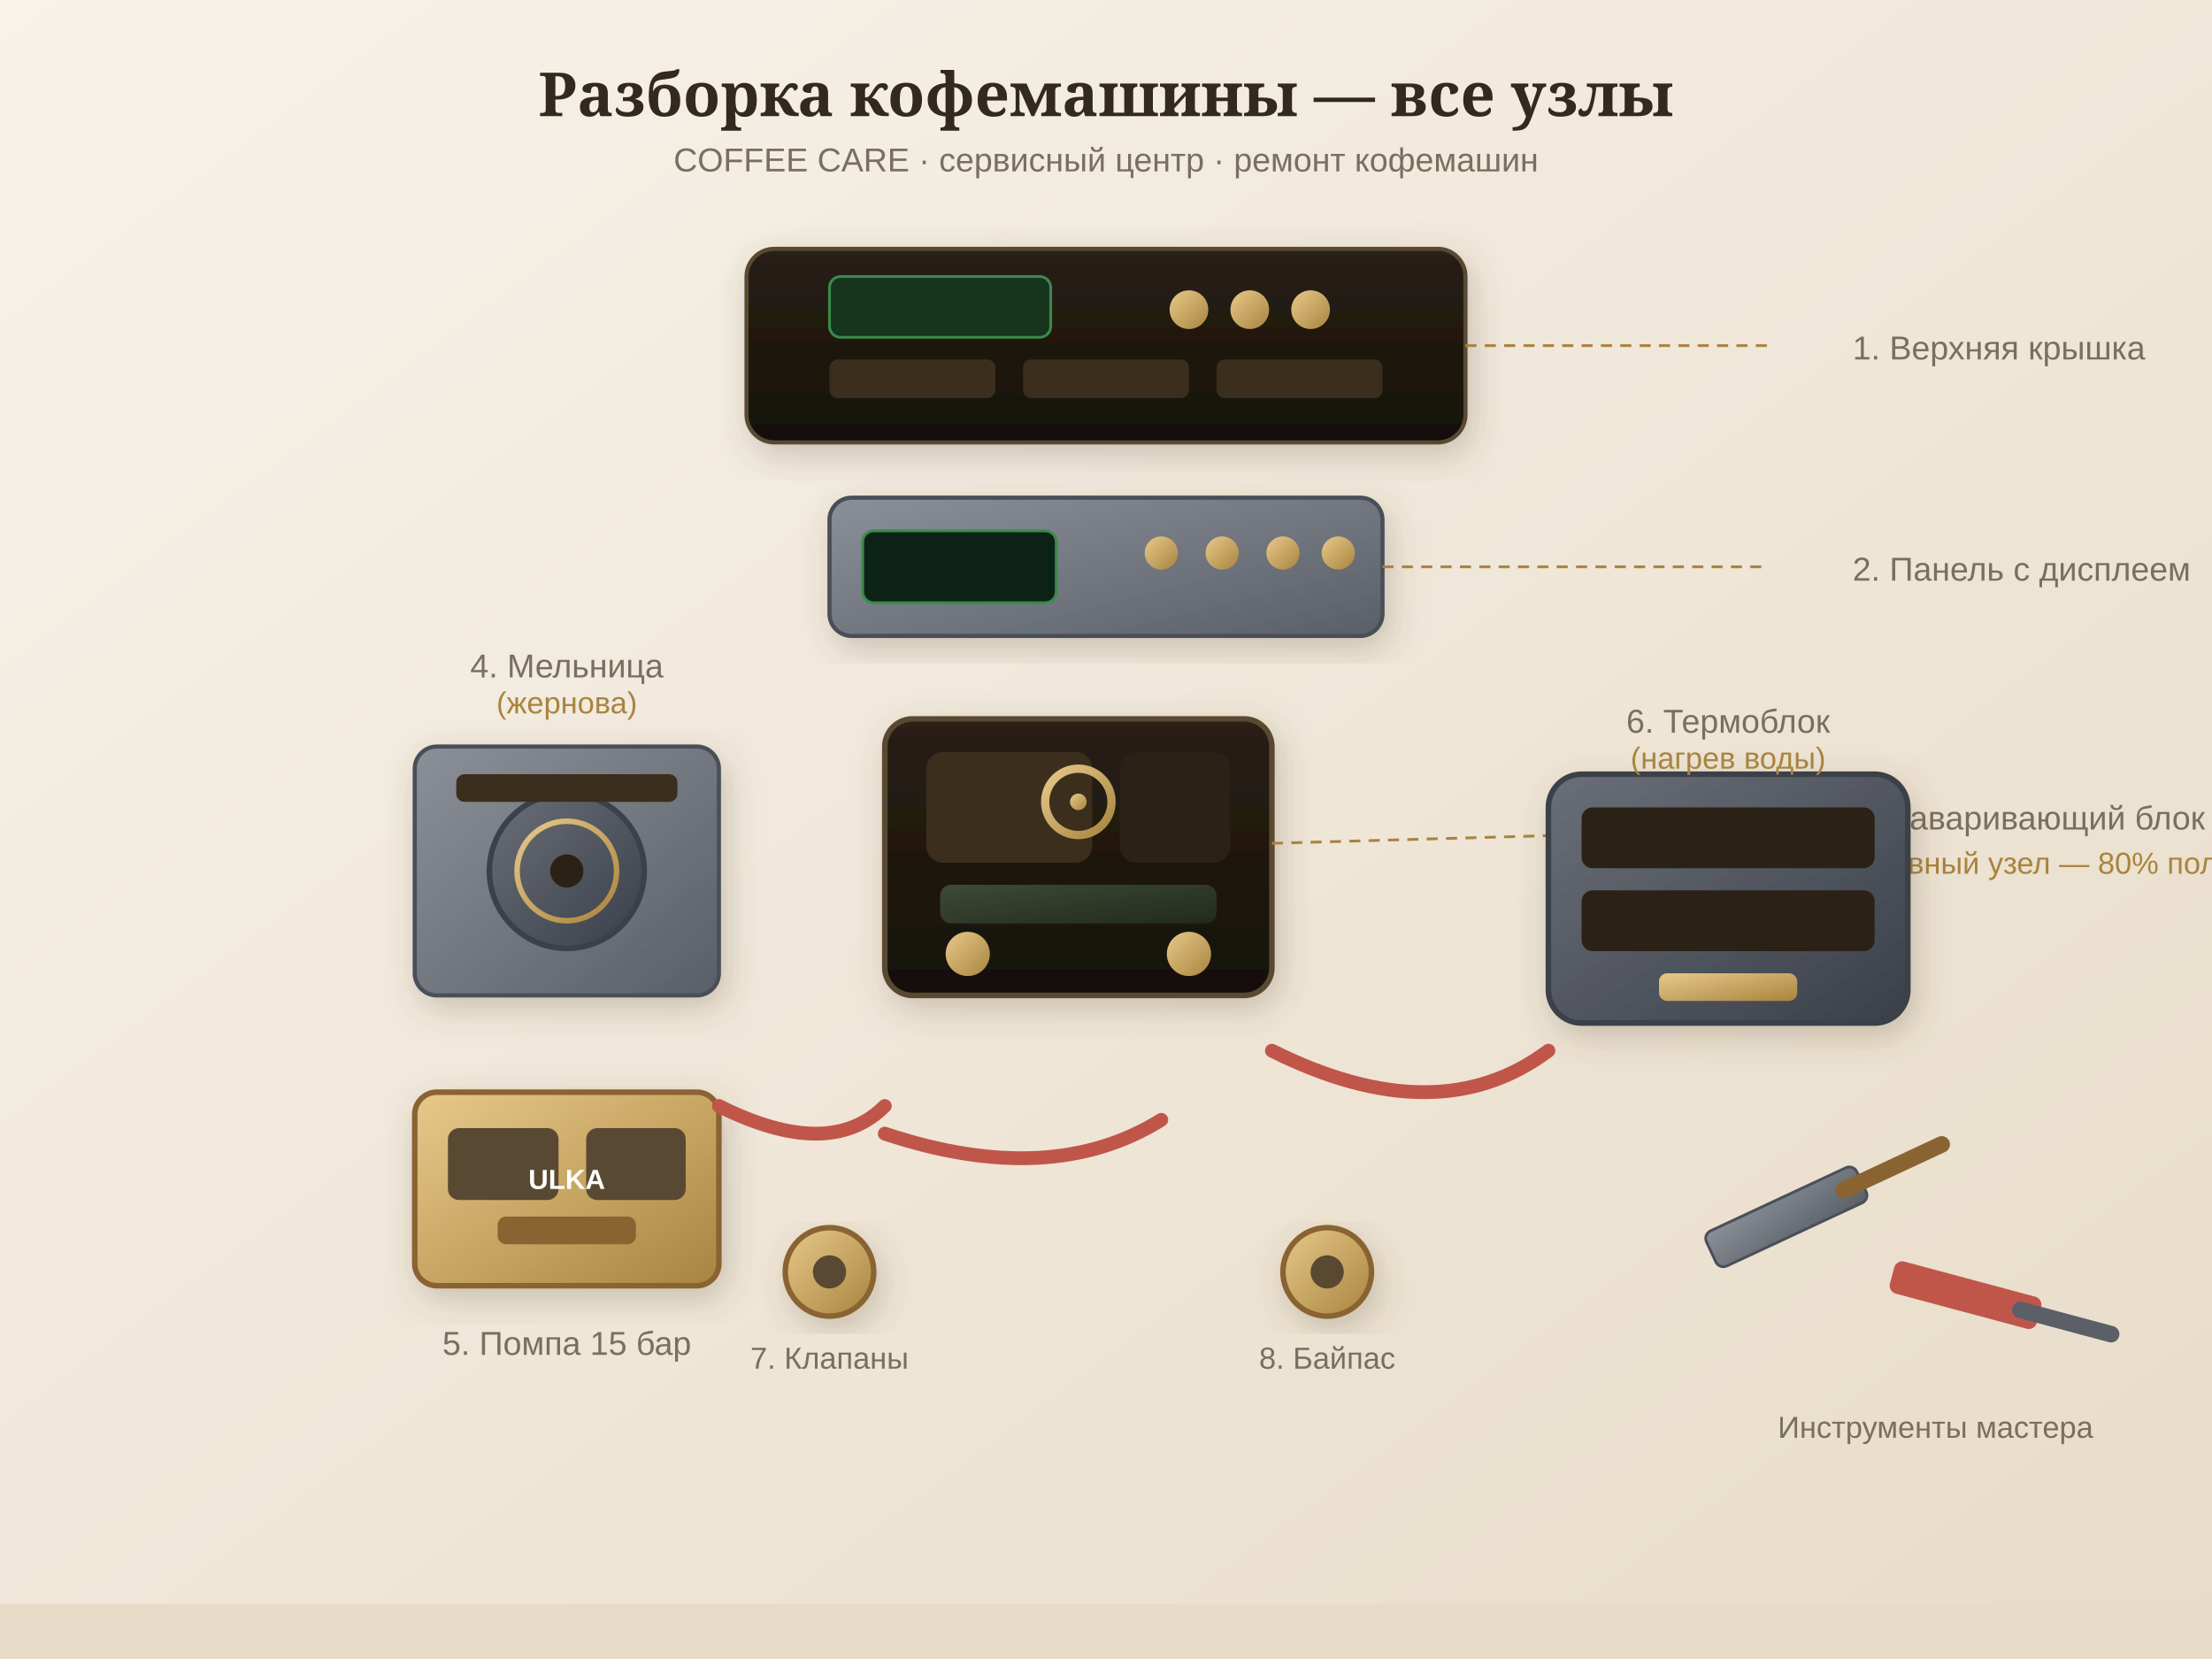
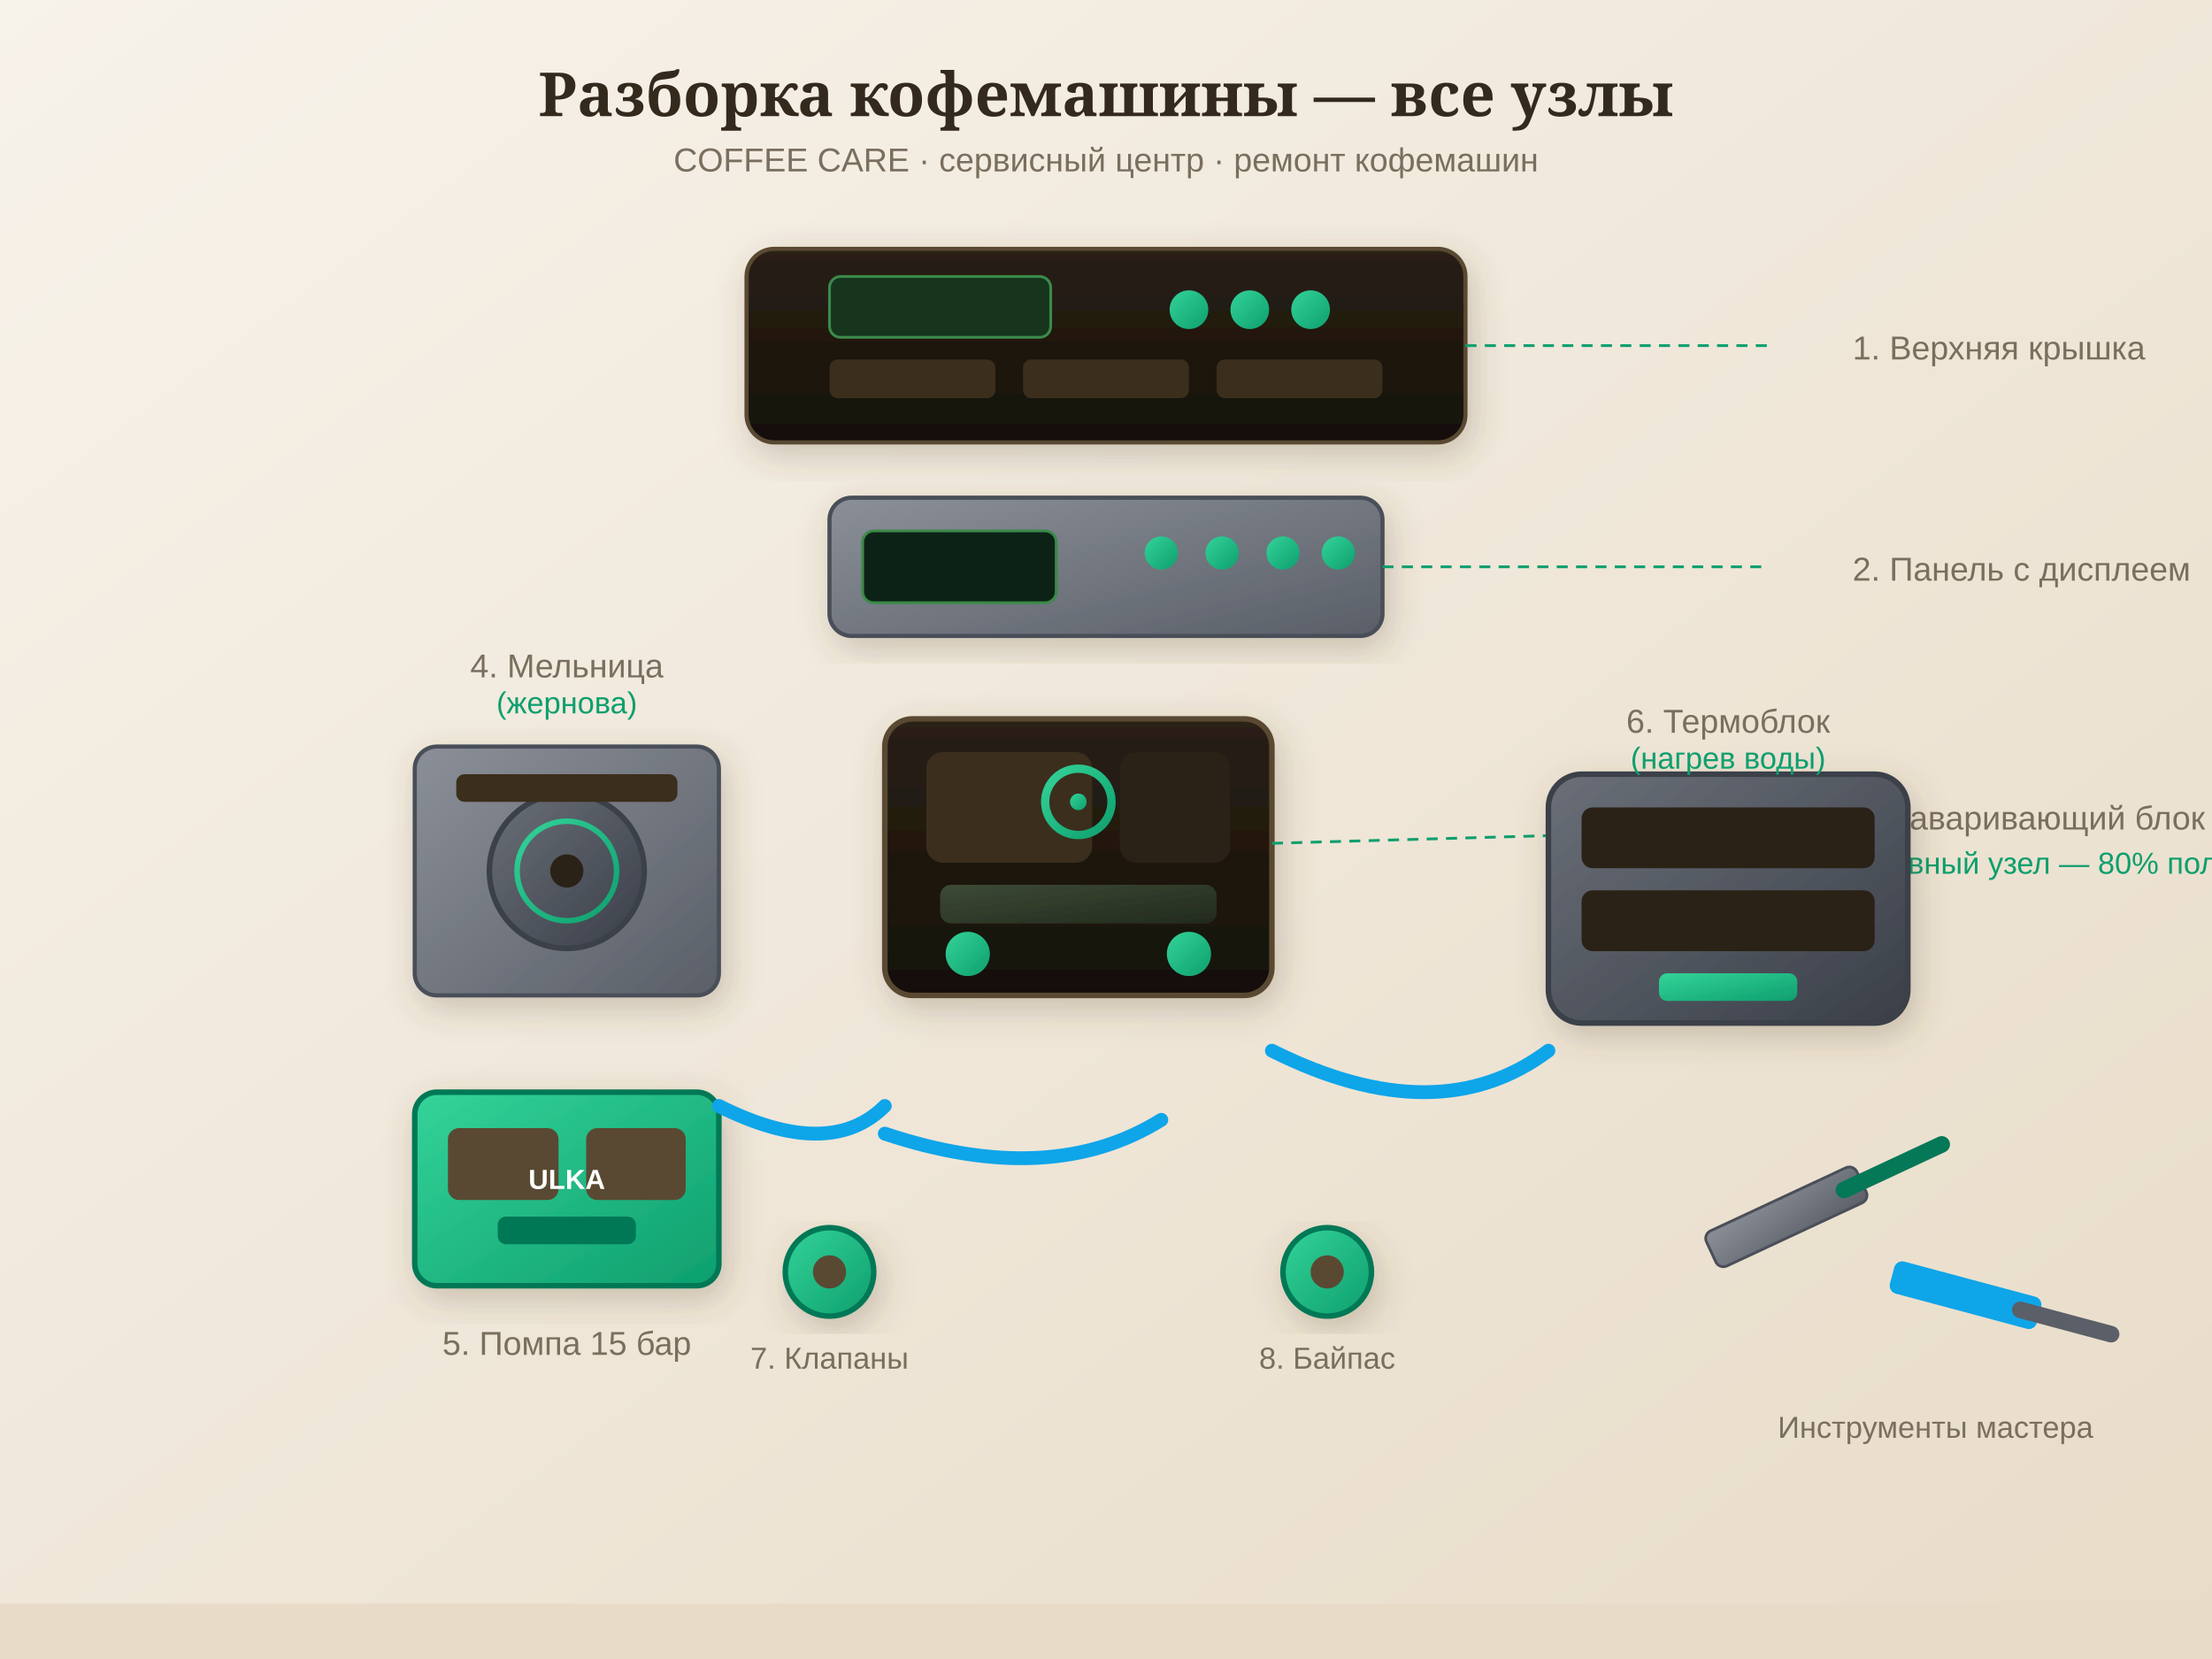
<svg xmlns="http://www.w3.org/2000/svg" width="800" height="600" viewBox="0 0 800 600">
  <defs>
    <linearGradient id="bg" x1="0" y1="0" x2="1" y2="1">
      <stop offset="0" stop-color="#f7f2ea" />
      <stop offset="1" stop-color="#e8dcc8" />
    </linearGradient>
    <linearGradient id="steel" x1="0" y1="0" x2="1" y2="1">
      <stop offset="0" stop-color="#8a8f98" />
      <stop offset="1" stop-color="#5a5f68" />
    </linearGradient>
    <linearGradient id="steelDark" x1="0" y1="0" x2="1" y2="1">
      <stop offset="0" stop-color="#6a6f78" />
      <stop offset="1" stop-color="#3a3f48" />
    </linearGradient>
    <linearGradient id="gold" x1="0" y1="0" x2="1" y2="1">
-       <stop offset="0" stop-color="#e8c98a" />
-       <stop offset="1" stop-color="#a8843f" />
+       <stop offset="0" stop-color="#34d399" />
+       <stop offset="1" stop-color="#0e9f6e" />
    </linearGradient>
    <linearGradient id="plastic" x1="0" y1="0" x2="0" y2="1">
      <stop offset="0" stop-color="#2a2015" />
      <stop offset="1" stop-color="#14100a" />
    </linearGradient>
    <linearGradient id="rubber" x1="0" y1="0" x2="1" y2="1">
      <stop offset="0" stop-color="#3d4a35" />
      <stop offset="1" stop-color="#222a1e" />
    </linearGradient>
    <filter id="shadow" x="-20%" y="-20%" width="140%" height="140%">
      <feDropShadow dx="2" dy="4" stdDeviation="6" flood-color="#5a4a30" flood-opacity="0.25" />
    </filter>
  </defs>
  <rect width="800" height="600" fill="url(#bg)" />
  <text x="400" y="42" text-anchor="middle" font-family="Georgia, serif" font-size="22" font-weight="bold" fill="#33291c">Разборка кофемашины — все узлы</text>
  <text x="400" y="62" text-anchor="middle" font-family="Arial" font-size="12" fill="#7a6f5e">COFFEE CARE · сервисный центр · ремонт кофемашин</text>
  <g filter="url(#shadow)">
    <rect x="270" y="90" width="260" height="70" rx="10" fill="url(#plastic)" stroke="#5a4a30" stroke-width="1.5" />
    <rect x="300" y="100" width="80" height="22" rx="4" fill="#14351f" stroke="#3a8a4a" stroke-width="1" />
    <circle cx="430" cy="112" r="7" fill="url(#gold)" />
    <circle cx="452" cy="112" r="7" fill="url(#gold)" />
    <circle cx="474" cy="112" r="7" fill="url(#gold)" />
    <rect x="300" y="130" width="60" height="14" rx="3" fill="#3a2f1e" />
    <rect x="370" y="130" width="60" height="14" rx="3" fill="#3a2f1e" />
    <rect x="440" y="130" width="60" height="14" rx="3" fill="#3a2f1e" />
  </g>
  <text x="670" y="130" font-family="Arial" font-size="12" fill="#7a6f5e">1. Верхняя крышка</text>
-   <line x1="530" y1="125" x2="640" y2="125" stroke="#a8843f" stroke-width="1" stroke-dasharray="4,3" />
+   <line x1="530" y1="125" x2="640" y2="125" stroke="#0e9f6e" stroke-width="1" stroke-dasharray="4,3" />
  <g filter="url(#shadow)">
    <rect x="300" y="180" width="200" height="50" rx="8" fill="url(#steel)" stroke="#4a4f58" stroke-width="1.5" />
    <rect x="312" y="192" width="70" height="26" rx="4" fill="#0d2415" stroke="#3a8a4a" stroke-width="1" />
    <circle cx="420" cy="200" r="6" fill="url(#gold)" />
    <circle cx="442" cy="200" r="6" fill="url(#gold)" />
    <circle cx="464" cy="200" r="6" fill="url(#gold)" />
    <circle cx="484" cy="200" r="6" fill="url(#gold)" />
  </g>
  <text x="670" y="210" font-family="Arial" font-size="12" fill="#7a6f5e">2. Панель с дисплеем</text>
-   <line x1="500" y1="205" x2="640" y2="205" stroke="#a8843f" stroke-width="1" stroke-dasharray="4,3" />
+   <line x1="500" y1="205" x2="640" y2="205" stroke="#0e9f6e" stroke-width="1" stroke-dasharray="4,3" />
  <g filter="url(#shadow)">
    <rect x="320" y="260" width="140" height="100" rx="10" fill="url(#plastic)" stroke="#5a4a30" stroke-width="2" />
    <rect x="335" y="272" width="60" height="40" rx="6" fill="#3a2f1e" />
    <rect x="405" y="272" width="40" height="40" rx="6" fill="#2a2015" />
    <rect x="340" y="320" width="100" height="14" rx="4" fill="url(#rubber)" />
    <circle cx="350" cy="345" r="8" fill="url(#gold)" />
    <circle cx="430" cy="345" r="8" fill="url(#gold)" />
    <circle cx="390" cy="290" r="12" fill="none" stroke="url(#gold)" stroke-width="3" />
    <circle cx="390" cy="290" r="3" fill="url(#gold)" />
  </g>
  <text x="670" y="300" font-family="Arial" font-size="12" fill="#7a6f5e">3. Заваривающий блок</text>
-   <text x="670" y="316" font-family="Arial" font-size="11" fill="#a8843f">(главный узел — 80% поломок)</text>
-   <line x1="460" y1="305" x2="640" y2="300" stroke="#a8843f" stroke-width="1" stroke-dasharray="4,3" />
+   <text x="670" y="316" font-family="Arial" font-size="11" fill="#0e9f6e">(главный узел — 80% поломок)</text>
+   <line x1="460" y1="305" x2="640" y2="300" stroke="#0e9f6e" stroke-width="1" stroke-dasharray="4,3" />
  <g filter="url(#shadow)">
    <rect x="150" y="270" width="110" height="90" rx="8" fill="url(#steel)" stroke="#4a4f58" stroke-width="1.5" />
    <circle cx="205" cy="315" r="28" fill="url(#steelDark)" stroke="#3a3f48" stroke-width="2" />
    <circle cx="205" cy="315" r="18" fill="none" stroke="url(#gold)" stroke-width="2" />
    <circle cx="205" cy="315" r="6" fill="#2a2015" />
    <rect x="165" y="280" width="80" height="10" rx="3" fill="#3a2f1e" />
  </g>
  <text x="205" y="245" text-anchor="middle" font-family="Arial" font-size="12" fill="#7a6f5e">4. Мельница</text>
-   <text x="205" y="258" text-anchor="middle" font-family="Arial" font-size="11" fill="#a8843f">(жернова)</text>
+   <text x="205" y="258" text-anchor="middle" font-family="Arial" font-size="11" fill="#0e9f6e">(жернова)</text>
  <g filter="url(#shadow)">
-     <rect x="150" y="395" width="110" height="70" rx="8" fill="url(#gold)" stroke="#8a6430" stroke-width="2" />
+     <rect x="150" y="395" width="110" height="70" rx="8" fill="url(#gold)" stroke="#047857" stroke-width="2" />
    <rect x="162" y="408" width="40" height="26" rx="4" fill="#5a4a30" />
    <rect x="212" y="408" width="36" height="26" rx="4" fill="#5a4a30" />
-     <rect x="180" y="440" width="50" height="10" rx="3" fill="#8a6430" />
+     <rect x="180" y="440" width="50" height="10" rx="3" fill="#047857" />
    <text x="205" y="430" text-anchor="middle" font-family="Arial" font-size="10" font-weight="bold" fill="#fff">ULKA</text>
  </g>
  <text x="205" y="490" text-anchor="middle" font-family="Arial" font-size="12" fill="#7a6f5e">5. Помпа 15 бар</text>
  <g filter="url(#shadow)">
    <rect x="560" y="280" width="130" height="90" rx="12" fill="url(#steelDark)" stroke="#3a3f48" stroke-width="2" />
    <rect x="572" y="292" width="106" height="22" rx="4" fill="#2a2015" />
    <rect x="572" y="322" width="106" height="22" rx="4" fill="#2a2015" />
    <rect x="600" y="352" width="50" height="10" rx="3" fill="url(#gold)" />
  </g>
  <text x="625" y="265" text-anchor="middle" font-family="Arial" font-size="12" fill="#7a6f5e">6. Термоблок</text>
-   <text x="625" y="278" text-anchor="middle" font-family="Arial" font-size="11" fill="#a8843f">(нагрев воды)</text>
-   <path d="M 260 400 Q 300 420 320 400" fill="none" stroke="#c0564a" stroke-width="5" stroke-linecap="round" />
-   <path d="M 320 410 Q 380 430 420 405" fill="none" stroke="#c0564a" stroke-width="5" stroke-linecap="round" />
-   <path d="M 460 380 Q 520 410 560 380" fill="none" stroke="#c0564a" stroke-width="5" stroke-linecap="round" />
+   <text x="625" y="278" text-anchor="middle" font-family="Arial" font-size="11" fill="#0e9f6e">(нагрев воды)</text>
+   <path d="M 260 400 Q 300 420 320 400" fill="none" stroke="#0ea5e9" stroke-width="5" stroke-linecap="round" />
+   <path d="M 320 410 Q 380 430 420 405" fill="none" stroke="#0ea5e9" stroke-width="5" stroke-linecap="round" />
+   <path d="M 460 380 Q 520 410 560 380" fill="none" stroke="#0ea5e9" stroke-width="5" stroke-linecap="round" />
  <g filter="url(#shadow)">
-     <circle cx="300" cy="460" r="16" fill="url(#gold)" stroke="#8a6430" stroke-width="2" />
+     <circle cx="300" cy="460" r="16" fill="url(#gold)" stroke="#047857" stroke-width="2" />
    <circle cx="300" cy="460" r="6" fill="#5a4a30" />
-     <circle cx="480" cy="460" r="16" fill="url(#gold)" stroke="#8a6430" stroke-width="2" />
+     <circle cx="480" cy="460" r="16" fill="url(#gold)" stroke="#047857" stroke-width="2" />
    <circle cx="480" cy="460" r="6" fill="#5a4a30" />
  </g>
  <text x="300" y="495" text-anchor="middle" font-family="Arial" font-size="11" fill="#7a6f5e">7. Клапаны</text>
  <text x="480" y="495" text-anchor="middle" font-family="Arial" font-size="11" fill="#7a6f5e">8. Байпас</text>
  <g transform="rotate(-25, 660, 470)">
    <rect x="630" y="430" width="60" height="14" rx="3" fill="url(#steel)" stroke="#4a4f58" />
-     <rect x="680" y="434" width="45" height="6" rx="3" fill="#8a6430" />
+     <rect x="680" y="434" width="45" height="6" rx="3" fill="#047857" />
  </g>
  <g transform="rotate(15, 700, 480)">
-     <rect x="680" y="460" width="55" height="12" rx="3" fill="#c0564a" />
+     <rect x="680" y="460" width="55" height="12" rx="3" fill="#0ea5e9" />
    <rect x="725" y="463" width="40" height="6" rx="3" fill="#5a5f68" />
  </g>
  <text x="700" y="520" text-anchor="middle" font-family="Arial" font-size="11" fill="#7a6f5e">Инструменты мастера</text>
  <rect x="0" y="580" width="800" height="20" fill="#e8dcc8" />
</svg>
